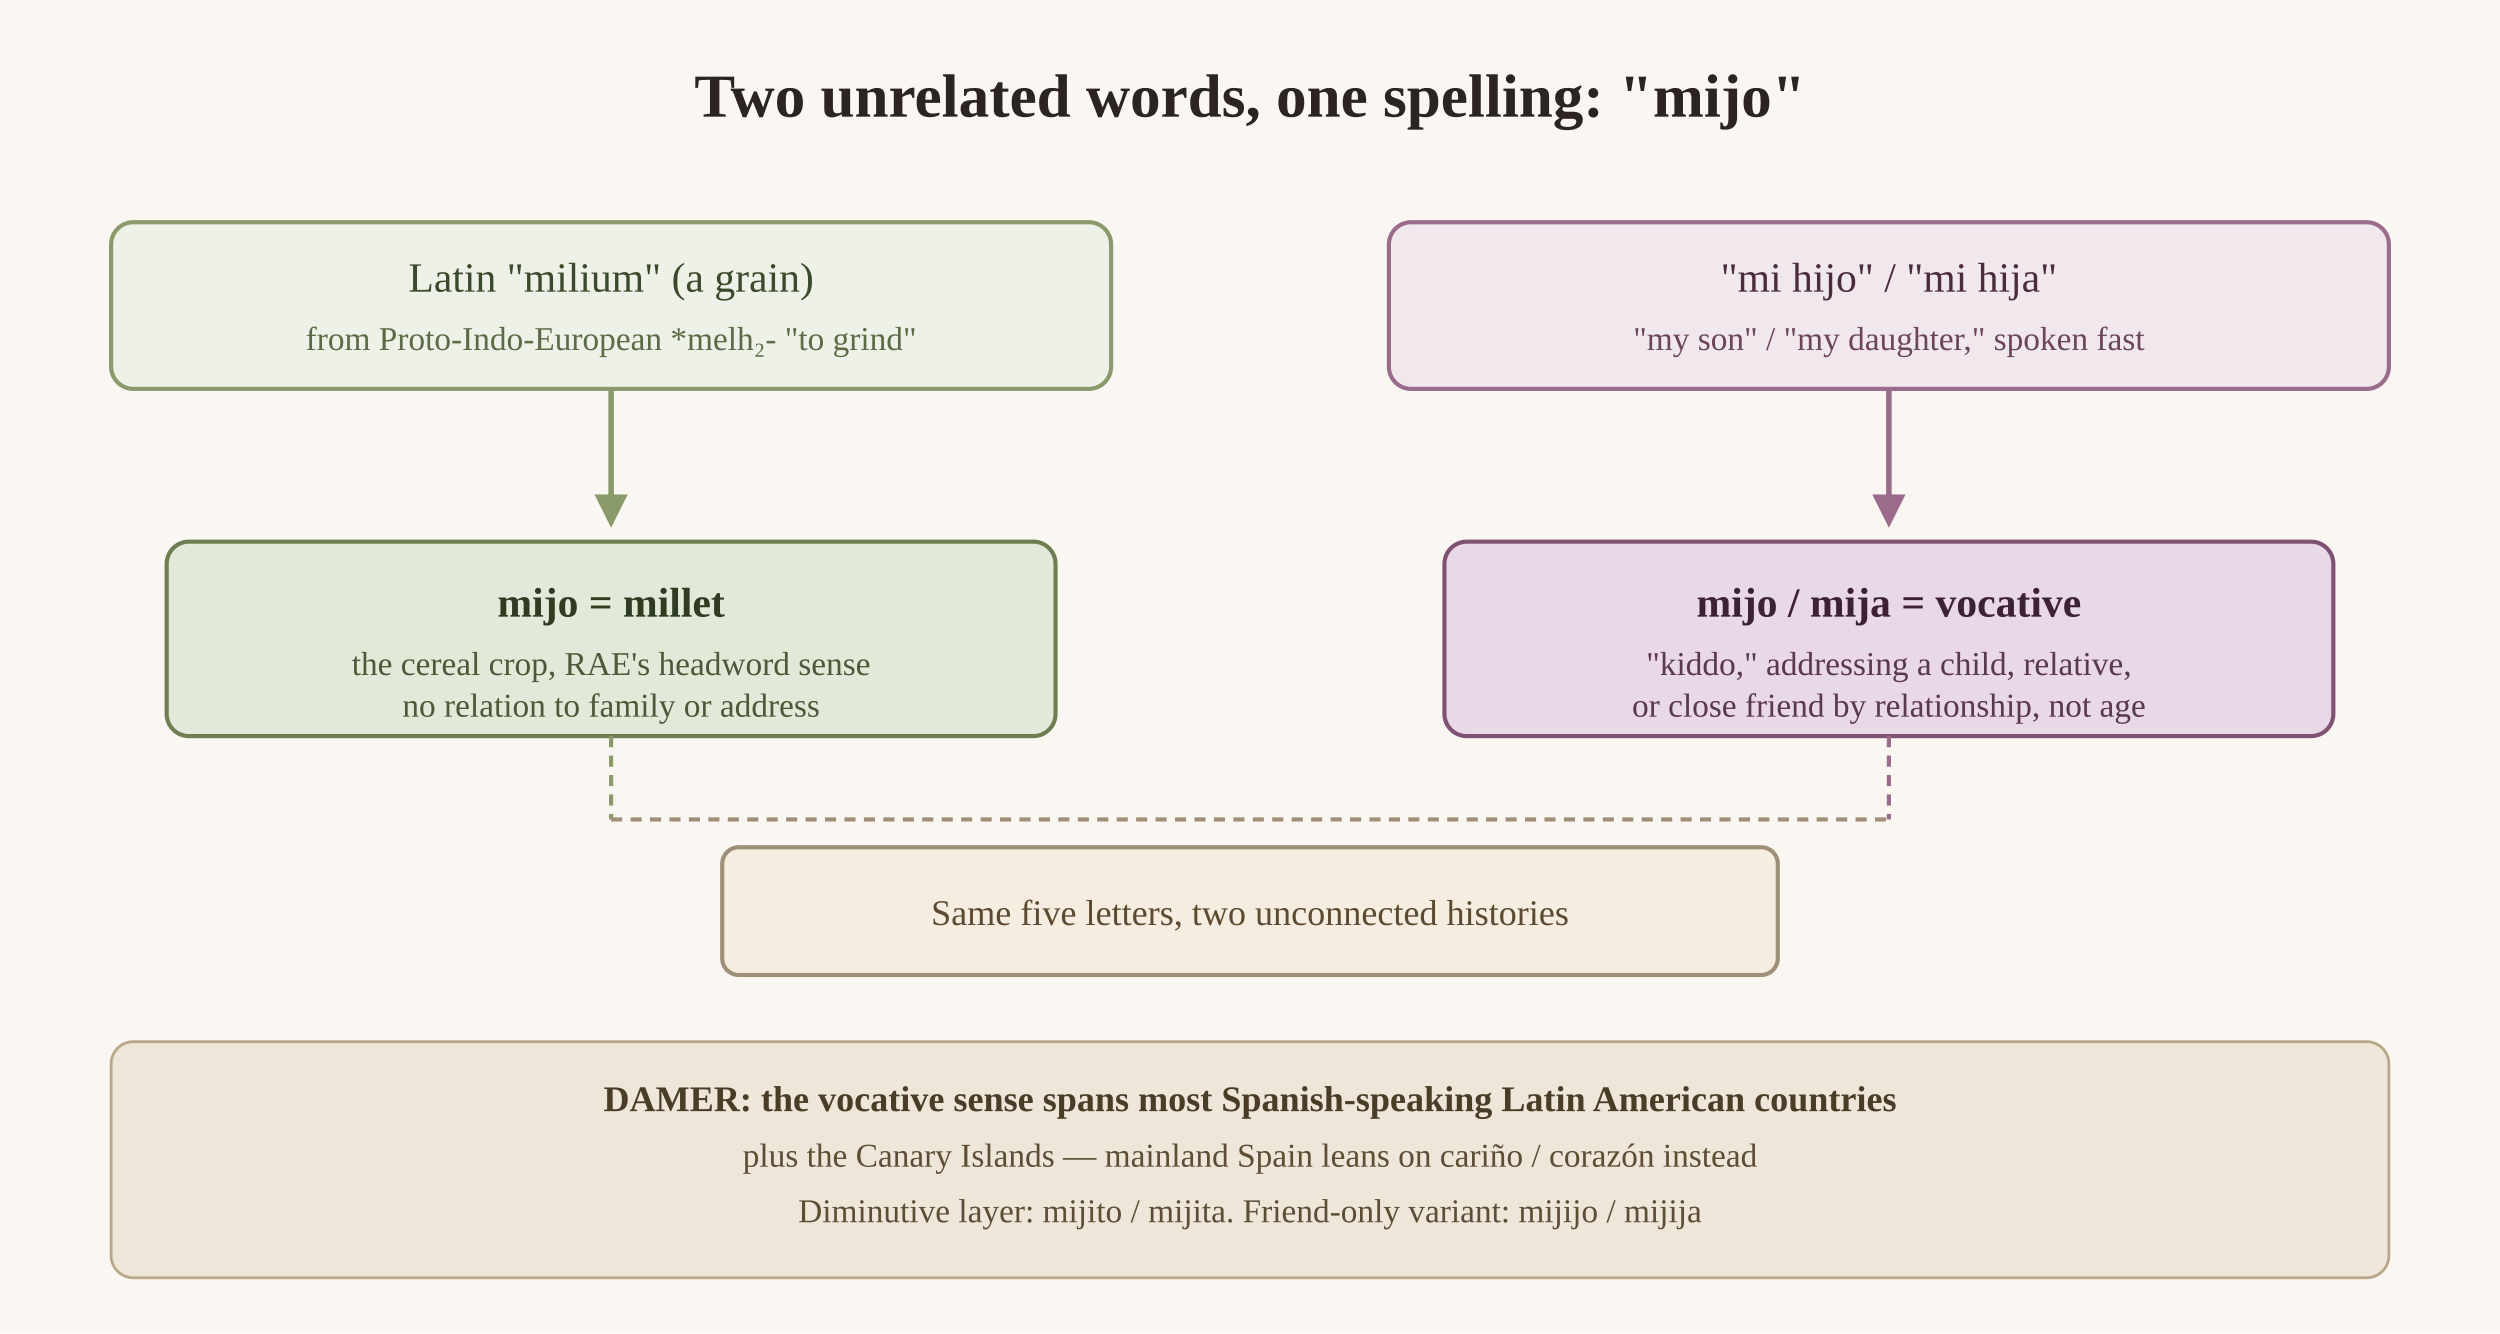
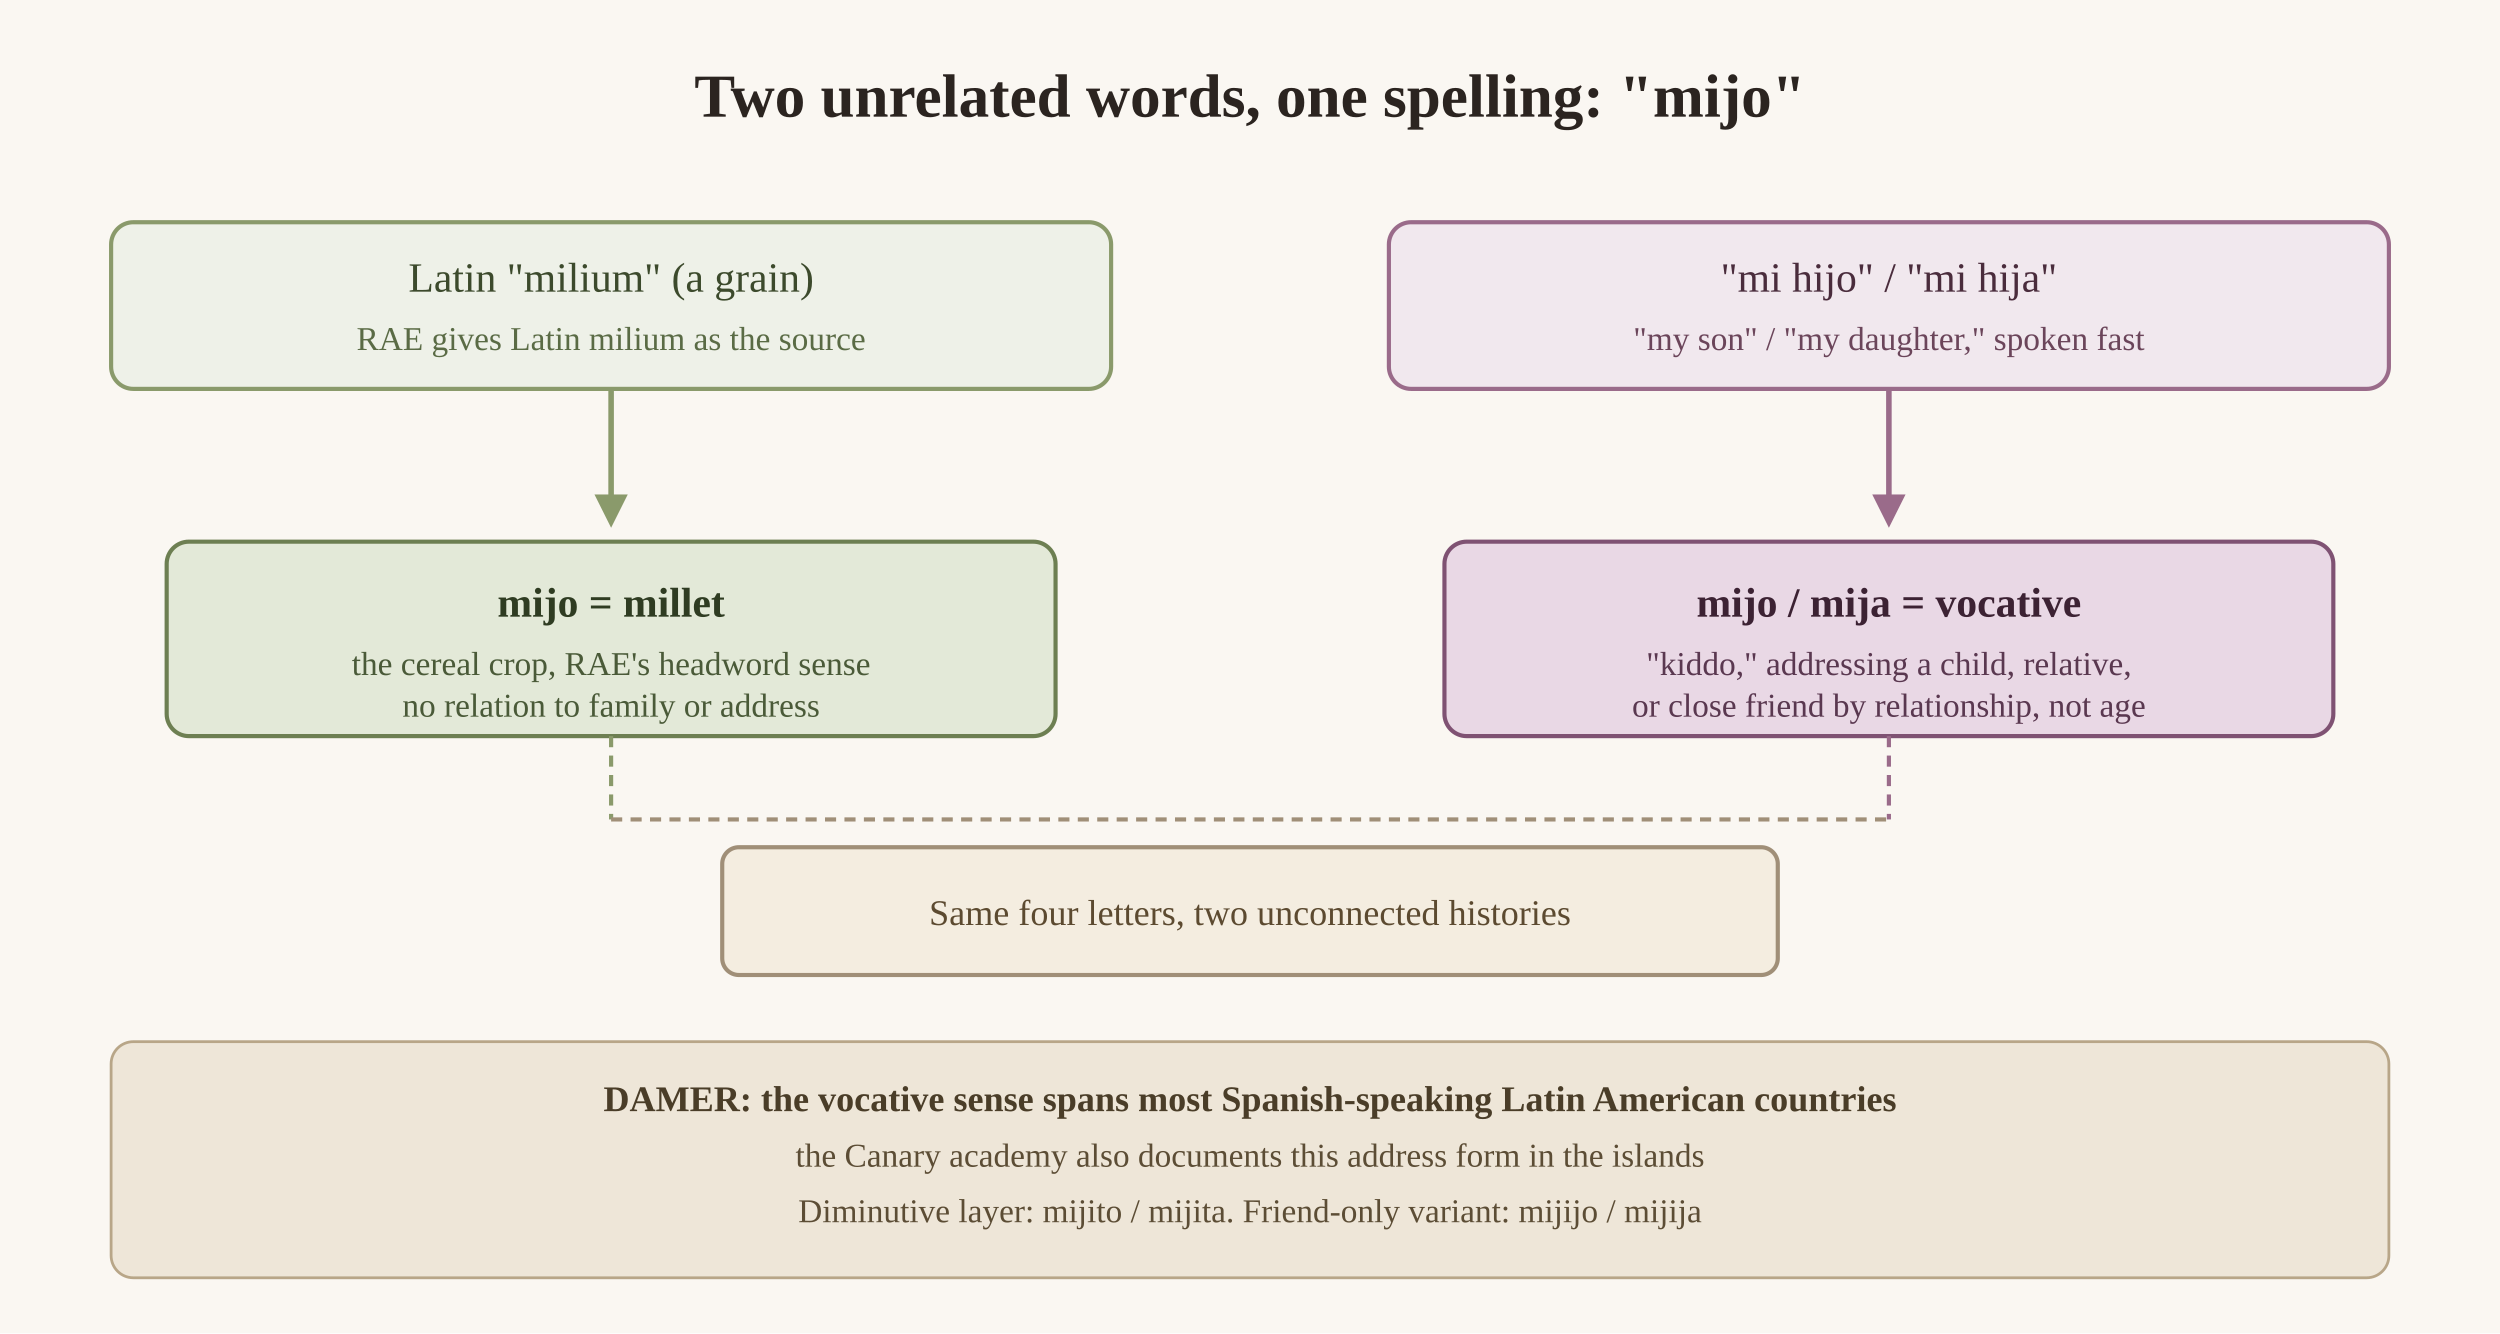
<svg xmlns="http://www.w3.org/2000/svg" viewBox="0 0 900 480" font-family="Georgia, 'Times New Roman', serif">
  <rect x="0" y="0" width="900" height="480" fill="#faf7f2" />
  <text x="450" y="42" text-anchor="middle" font-size="22" fill="#2b2420" font-weight="bold">Two unrelated words, one spelling: "mijo"</text>
  <rect x="40" y="80" width="360" height="60" rx="8" fill="#eef1e8" stroke="#8a9a6b" stroke-width="1.5" />
  <text x="220" y="105" text-anchor="middle" font-size="15" fill="#3c4a2c">Latin "milium" (a grain)</text>
-   <text x="220" y="126" text-anchor="middle" font-size="12" fill="#5a6b45">from Proto-Indo-European *melh₂- "to grind"</text>
+   <text x="220" y="126" text-anchor="middle" font-size="12" fill="#5a6b45">RAE gives Latin milium as the source</text>
  <line x1="220" y1="140" x2="220" y2="185" stroke="#8a9a6b" stroke-width="2" />
  <polygon points="220,190 214,178 226,178" fill="#8a9a6b" />
  <rect x="60" y="195" width="320" height="70" rx="8" fill="#e3e9d8" stroke="#6d7f52" stroke-width="1.5" />
  <text x="220" y="222" text-anchor="middle" font-size="15" fill="#2f3c22" font-weight="bold">mijo = millet</text>
  <text x="220" y="243" text-anchor="middle" font-size="12" fill="#4a5a38">the cereal crop, RAE's headword sense</text>
  <text x="220" y="258" text-anchor="middle" font-size="12" fill="#4a5a38">no relation to family or address</text>
  <rect x="500" y="80" width="360" height="60" rx="8" fill="#f1e8ee" stroke="#9a6b8a" stroke-width="1.5" />
  <text x="680" y="105" text-anchor="middle" font-size="15" fill="#4a2c3c">"mi hijo" / "mi hija"</text>
  <text x="680" y="126" text-anchor="middle" font-size="12" fill="#6b455a">"my son" / "my daughter," spoken fast</text>
  <line x1="680" y1="140" x2="680" y2="185" stroke="#9a6b8a" stroke-width="2" />
  <polygon points="680,190 674,178 686,178" fill="#9a6b8a" />
  <rect x="520" y="195" width="320" height="70" rx="8" fill="#e9d8e5" stroke="#7f5273" stroke-width="1.5" />
  <text x="680" y="222" text-anchor="middle" font-size="15" fill="#3c2233" font-weight="bold">mijo / mija = vocative</text>
  <text x="680" y="243" text-anchor="middle" font-size="12" fill="#5a3850">"kiddo," addressing a child, relative,</text>
  <text x="680" y="258" text-anchor="middle" font-size="12" fill="#5a3850">or close friend by relationship, not age</text>
  <line x1="220" y1="265" x2="220" y2="295" stroke="#8a9a6b" stroke-width="1.5" stroke-dasharray="4 3" />
  <line x1="680" y1="265" x2="680" y2="295" stroke="#9a6b8a" stroke-width="1.5" stroke-dasharray="4 3" />
  <line x1="220" y1="295" x2="680" y2="295" stroke="#a08f78" stroke-width="1.5" stroke-dasharray="4 3" />
  <rect x="260" y="305" width="380" height="46" rx="6" fill="#f4ede0" stroke="#a08f78" stroke-width="1.5" />
-   <text x="450" y="333" text-anchor="middle" font-size="13" fill="#5c4a30">Same five letters, two unconnected histories</text>
+   <text x="450" y="333" text-anchor="middle" font-size="13" fill="#5c4a30">Same four letters, two unconnected histories</text>
  <rect x="40" y="375" width="820" height="85" rx="8" fill="#eee6d8" stroke="#b8a688" stroke-width="1" />
  <text x="450" y="400" text-anchor="middle" font-size="13" fill="#4a3d28" font-weight="bold">DAMER: the vocative sense spans most Spanish-speaking Latin American countries</text>
-   <text x="450" y="420" text-anchor="middle" font-size="12" fill="#5c4d35">plus the Canary Islands — mainland Spain leans on cariño / corazón instead</text>
+   <text x="450" y="420" text-anchor="middle" font-size="12" fill="#5c4d35">the Canary academy also documents this address form in the islands</text>
  <text x="450" y="440" text-anchor="middle" font-size="12" fill="#5c4d35">Diminutive layer: mijito / mijita. Friend-only variant: mijijo / mijija</text>
</svg>
